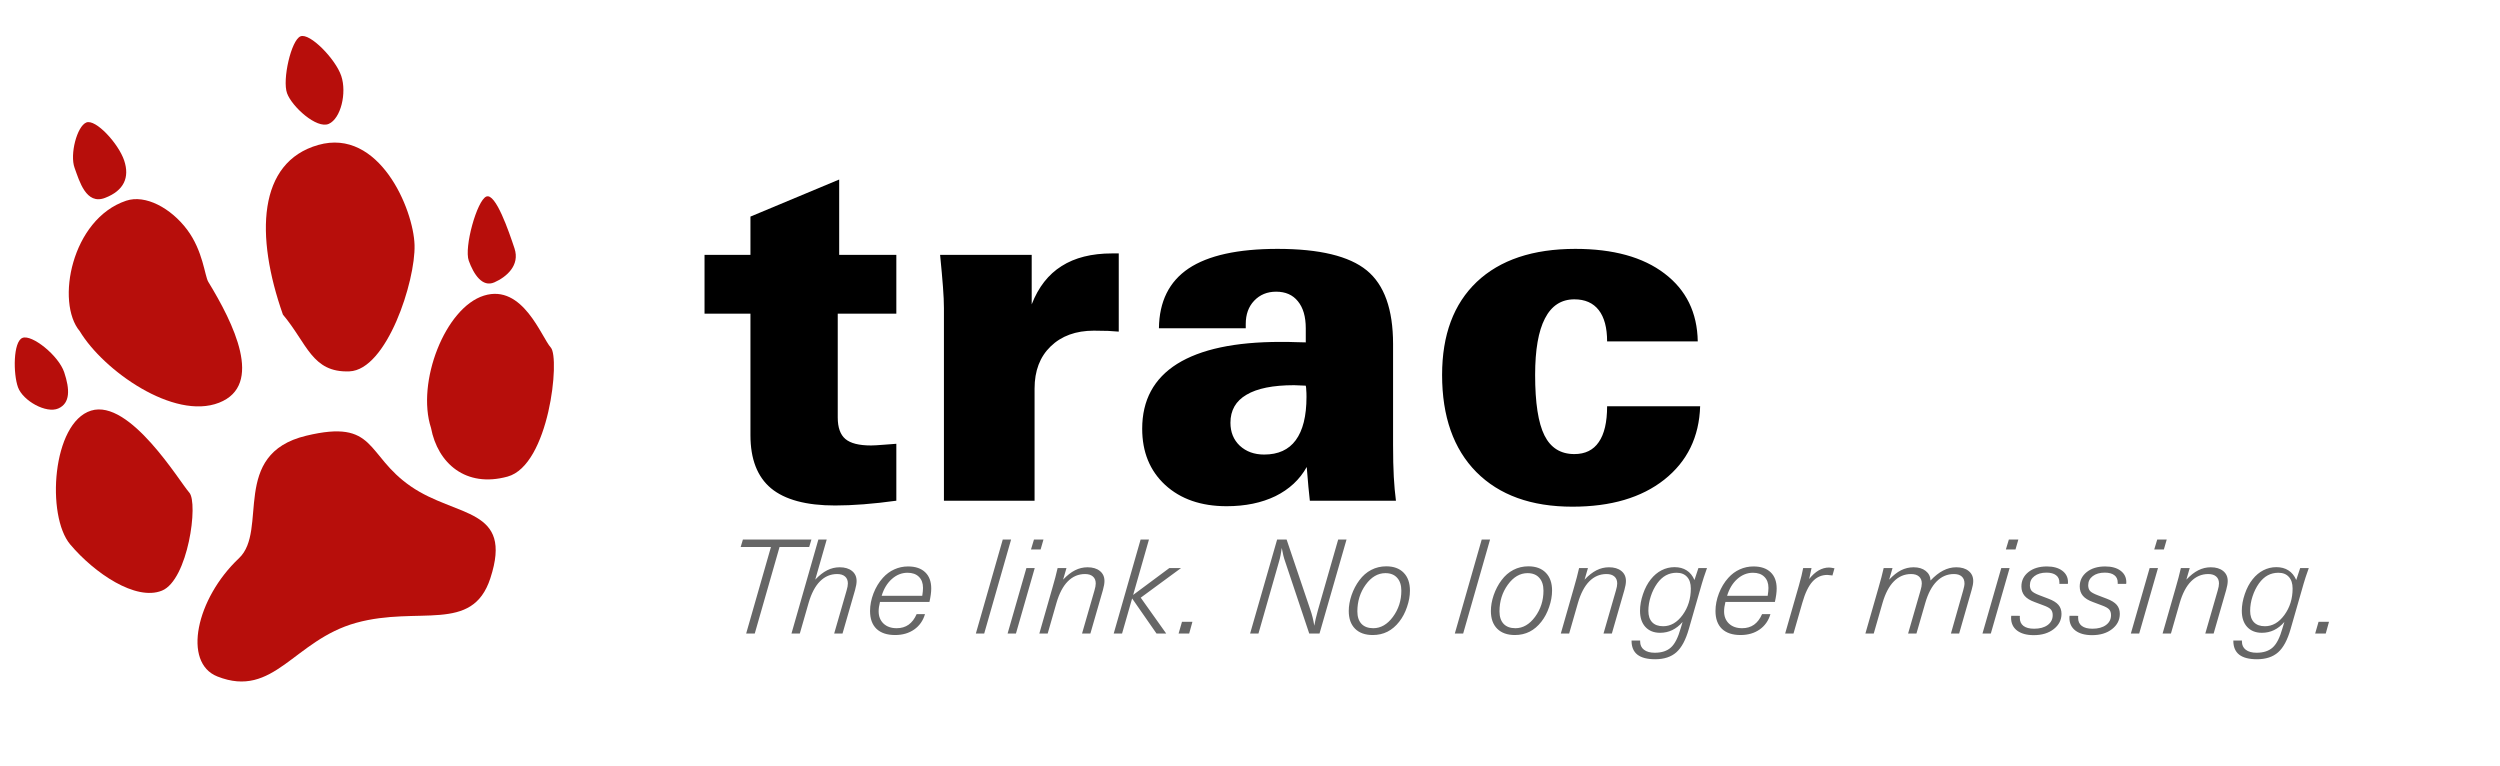
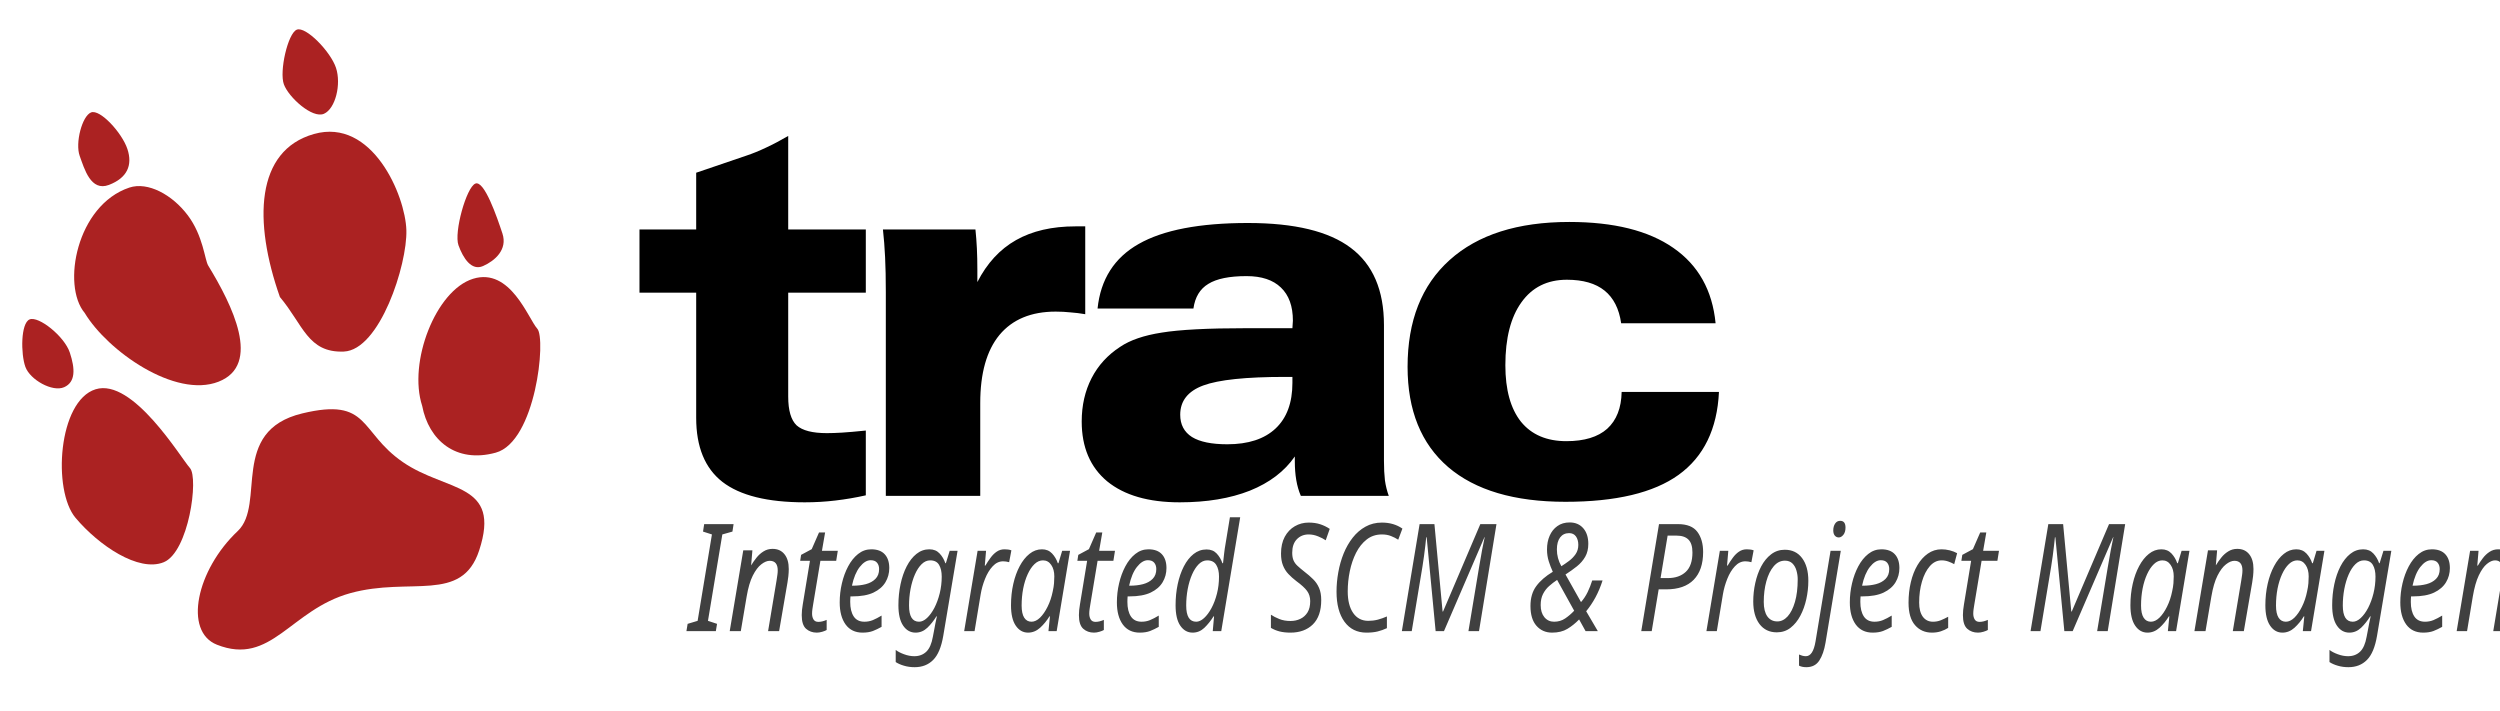
- <svg xmlns="http://www.w3.org/2000/svg" id="svg5040" width="490pt" height="150pt">
+ <svg xmlns="http://www.w3.org/2000/svg" id="svg5040" width="510pt" height="145pt">
  <defs id="defs5042" />
-   <g id="g613" transform="translate(-64.17744,-394.9469)">
-     <path transform="translate(-25.9122,69.09921)" style="font-size:128;font-weight:normal;stroke-width:3pt;font-family:Zurich Blk BT;" d="M 534.395 432.012 C 534.145 440.054 531.02 446.449 525.02 451.199 C 519.062 455.908 511.062 458.262 501.02 458.262 C 490.27 458.262 481.895 455.241 475.895 449.199 C 469.937 443.158 466.957 434.699 466.957 423.824 C 466.957 413.366 469.978 405.262 476.02 399.512 C 482.103 393.762 490.687 390.887 501.77 390.887 C 511.687 390.887 519.457 393.033 525.082 397.324 C 530.749 401.616 533.645 407.533 533.77 415.074 L 510.082 415.074 C 510.082 411.491 509.353 408.762 507.895 406.887 C 506.437 405.012 504.312 404.074 501.52 404.074 C 498.103 404.074 495.541 405.741 493.832 409.074 C 492.124 412.366 491.27 417.283 491.27 423.824 C 491.27 431.116 492.082 436.387 493.707 439.637 C 495.332 442.887 497.937 444.512 501.52 444.512 C 504.353 444.512 506.478 443.47 507.895 441.387 C 509.353 439.304 510.082 436.179 510.082 432.012 L 534.395 432.012 z M 431.332 426.637 C 430.999 426.637 430.499 426.616 429.832 426.574 C 429.166 426.533 428.645 426.512 428.27 426.512 C 422.77 426.512 418.624 427.345 415.832 429.012 C 413.041 430.637 411.645 433.074 411.645 436.324 C 411.645 438.783 412.457 440.783 414.082 442.324 C 415.749 443.866 417.874 444.637 420.457 444.637 C 424.124 444.637 426.874 443.387 428.707 440.887 C 430.582 438.345 431.52 434.574 431.52 429.574 C 431.52 428.783 431.499 428.199 431.457 427.824 C 431.457 427.408 431.416 427.012 431.332 426.637 z M 432.395 456.699 C 432.27 455.741 432.145 454.533 432.02 453.074 C 431.895 451.616 431.749 449.887 431.582 447.887 C 429.749 451.179 427.02 453.72 423.395 455.512 C 419.77 457.262 415.52 458.137 410.645 458.137 C 403.978 458.137 398.624 456.283 394.582 452.574 C 390.582 448.866 388.582 443.97 388.582 437.887 C 388.582 430.429 391.624 424.783 397.707 420.949 C 403.832 417.116 412.832 415.199 424.707 415.199 C 426.499 415.199 427.853 415.22 428.77 415.262 C 429.687 415.262 430.541 415.283 431.332 415.324 L 431.332 411.637 C 431.332 408.595 430.645 406.241 429.27 404.574 C 427.937 402.908 426.041 402.074 423.582 402.074 C 421.249 402.074 419.332 402.866 417.832 404.449 C 416.374 405.991 415.645 408.012 415.645 410.512 L 415.645 411.637 L 392.957 411.637 C 393.041 404.637 395.624 399.429 400.707 396.012 C 405.832 392.595 413.582 390.887 423.957 390.887 C 434.916 390.887 442.687 392.762 447.27 396.512 C 451.853 400.262 454.145 406.679 454.145 415.762 L 454.145 442.137 C 454.145 445.387 454.207 448.158 454.332 450.449 C 454.457 452.699 454.645 454.783 454.895 456.699 L 432.395 456.699 z M 336.77 456.699 L 336.77 406.387 C 336.77 404.887 336.687 403.033 336.52 400.824 C 336.353 398.616 336.103 395.824 335.77 392.449 L 359.707 392.449 L 359.707 405.387 C 361.457 400.887 364.062 397.554 367.52 395.387 C 370.978 393.179 375.374 392.074 380.707 392.074 L 382.457 392.074 L 382.457 412.512 C 381.582 412.429 380.666 412.366 379.707 412.324 C 378.791 412.283 377.541 412.262 375.957 412.262 C 371.249 412.262 367.478 413.637 364.645 416.387 C 361.853 419.095 360.457 422.762 360.457 427.387 L 360.457 456.699 L 336.77 456.699 z M 324.332 456.699 C 321.332 457.116 318.478 457.429 315.77 457.637 C 313.103 457.845 310.624 457.949 308.332 457.949 C 300.791 457.949 295.207 456.449 291.582 453.449 C 287.999 450.449 286.207 445.824 286.207 439.574 L 286.207 407.824 L 274.207 407.824 L 274.207 392.449 L 286.207 392.449 L 286.207 382.449 L 309.395 372.762 L 309.395 392.449 L 324.332 392.449 L 324.332 407.824 L 309.02 407.824 L 309.02 434.949 C 309.02 437.574 309.687 439.449 311.02 440.574 C 312.353 441.699 314.582 442.262 317.707 442.262 C 318.374 442.262 319.478 442.199 321.02 442.074 C 322.603 441.949 323.707 441.866 324.332 441.824 L 324.332 456.699 z " id="path651" />
-     <g id="g4986" transform="matrix(1.196597,-0.336417,0.336417,1.196597,50.36942,430.3954)" style="font-size:12;fill:#b70e0b;stroke-width:1.25;">
-       <path style="stroke:none;fill:#b70e0b;fill-opacity:1;stroke-opacity:1;stroke-width:1.25;stroke-dasharray:none;" d="M 1.649 89.755C 4.917 96.945 11.692 104.967 17.575 104.313C 23.458 103.66 29.995 88.625 28.688 86.01C 27.38 83.396 22.03 63.606 13.475 63.844C 4.92 64.082 -1.62 82.564 1.649 89.755z" id="path4987" />
-       <path style="stroke:none;fill:#b70e0b;fill-opacity:1;stroke-opacity:1;stroke-width:1.25;stroke-dasharray:none;" d="M 15.711 47.128C 18.266 56.457 29.675 70.539 39.836 69.529C 49.996 68.518 47.265 54.197 44.532 44.453C 44.137 43.045 45.244 37.901 43.208 32.657C 41.172 27.412 36.802 23.146 32.528 23.356C 20.408 23.951 12.442 39.937 15.711 47.128z" id="path4988" />
-       <path style="stroke:none;fill:#b70e0b;fill-opacity:1;stroke-opacity:1;stroke-width:1.25;stroke-dasharray:none;" d="M 57.772 55.326C 61.04 62.517 60.33 68.756 67.995 70.598C 75.661 72.439 86.538 56.077 88.376 48.73C 90.213 41.384 87.87 22.968 74.589 23C 61.308 23.031 56.642 37.799 57.772 55.326z" id="path4989" />
-       <path style="stroke:none;fill:#b70e0b;fill-opacity:1;stroke-opacity:1;stroke-width:1.25;stroke-dasharray:none;" d="M 81.298 86.694C 80.645 94.241 84.925 100.837 94.016 100.896C 103.107 100.956 111.427 79.861 110.119 77.246C 108.812 74.632 108.096 62.684 99.541 62.922C 90.986 63.16 80.881 76.652 81.298 86.694z" id="path4990" />
-       <path style="stroke:none;fill:#b70e0b;fill-opacity:1;stroke-opacity:1;stroke-width:1.25;stroke-dasharray:none;" d="M 23.909 124.835C 34.089 132.6 41.431 121.82 55.064 121.878C 68.696 121.936 77.925 130.693 84.749 120.501C 93.495 107.438 81.349 106.352 73.886 97.369C 66.424 88.385 70.85 81.745 55.582 81.167C 39.12 80.545 42.596 98.17 35.023 102.132C 24.027 107.885 17.629 120.044 23.909 124.835z" id="path4991" />
-       <path style="stroke:none;fill:#b70e0b;fill-opacity:1;stroke-opacity:1;stroke-width:1.25;stroke-dasharray:none;" d="M 0.019 54.97C 0.243 57.968 4.224 61.936 6.971 61.544C 9.717 61.152 10.4 58.323 10.225 54.576C 10.051 50.829 5.833 44.98 3.726 45.219C 1.619 45.457 -0.206 51.972 0.019 54.97z" id="path4992" />
-       <path style="stroke:none;fill:#b70e0b;fill-opacity:1;stroke-opacity:1;stroke-width:1.25;stroke-dasharray:none;" d="M 23.956 13.757C 24.18 16.755 24.162 21.974 28.408 21.581C 32.654 21.189 34.587 18.861 34.413 15.114C 34.238 11.366 31.02 5.018 28.913 5.256C 26.806 5.494 23.732 10.76 23.956 13.757z" id="path4993" />
-       <path style="stroke:none;fill:#b70e0b;fill-opacity:1;stroke-opacity:1;stroke-width:1.25;stroke-dasharray:none;" d="M 71.206 10.757C 71.43 13.755 75.162 19.724 77.908 19.331C 80.654 18.939 83.337 14.111 83.163 10.364C 82.988 6.616 79.27 -0.232 77.163 0.006C 75.056 0.244 70.981 7.76 71.206 10.757z" id="path4994" />
-       <path style="stroke:none;fill:#b70e0b;fill-opacity:1;stroke-opacity:1;stroke-width:1.25;stroke-dasharray:none;" d="M 98.456 55.007C 98.68 58.005 99.662 61.224 102.408 60.831C 105.154 60.439 108.587 58.861 108.413 55.114C 108.238 51.366 107.771 42.768 105.663 43.006C 103.556 43.244 98.231 52.01 98.456 55.007z" id="path4995" />
-     </g>
-     <path transform="matrix(1.065977,0,0,1.065977,-25.9122,69.09921)" style="font-size:32;font-style:italic;font-weight:normal;fill-opacity:0.6;stroke-width:3pt;font-family:Zurich Lt BT;" d="M 652.095 461.002 L 652.923 458.127 L 655.486 458.127 L 654.689 461.002 L 652.095 461.002 z M 643.079 446.096 C 642.121 446.096 641.246 446.31 640.454 446.737 C 639.673 447.164 638.965 447.815 638.329 448.69 C 637.652 449.638 637.121 450.711 636.736 451.909 C 636.35 453.096 636.158 454.273 636.158 455.44 C 636.158 456.648 636.47 457.58 637.095 458.237 C 637.72 458.883 638.616 459.205 639.783 459.205 C 641.616 459.205 643.204 458.289 644.548 456.455 C 645.892 454.612 646.564 452.445 646.564 449.955 C 646.564 448.726 646.257 447.778 645.642 447.112 C 645.038 446.435 644.184 446.096 643.079 446.096 z M 647.454 447.877 L 648.423 444.94 L 650.533 444.94 C 650.22 445.836 649.96 446.591 649.751 447.205 C 649.553 447.81 649.397 448.315 649.283 448.721 L 646.079 459.877 C 645.319 462.554 644.298 464.461 643.017 465.596 C 641.736 466.731 640.007 467.299 637.829 467.299 C 635.882 467.299 634.428 466.924 633.47 466.174 C 632.512 465.424 632.033 464.289 632.033 462.768 L 632.033 462.705 L 634.142 462.705 L 634.142 462.955 C 634.142 463.82 634.454 464.492 635.079 464.971 C 635.715 465.461 636.6 465.705 637.736 465.705 C 639.423 465.705 640.741 465.273 641.689 464.409 C 642.647 463.554 643.449 461.971 644.095 459.659 L 644.548 458.159 C 643.767 459.054 642.918 459.721 642.001 460.159 C 641.095 460.596 640.105 460.815 639.033 460.815 C 637.512 460.815 636.309 460.336 635.423 459.377 C 634.548 458.419 634.111 457.106 634.111 455.44 C 634.111 454.117 634.355 452.742 634.845 451.315 C 635.335 449.877 635.975 448.669 636.767 447.69 C 637.527 446.731 638.402 445.997 639.392 445.487 C 640.392 444.976 641.449 444.721 642.564 444.721 C 643.741 444.721 644.736 444.987 645.548 445.518 C 646.371 446.039 647.007 446.825 647.454 447.877 z M 614.689 461.002 L 617.861 449.924 C 618.173 448.883 618.423 447.987 618.611 447.237 C 618.809 446.476 618.996 445.711 619.173 444.94 L 621.345 444.94 L 620.517 447.784 C 621.496 446.742 622.47 445.976 623.439 445.487 C 624.408 444.997 625.428 444.752 626.501 444.752 C 627.772 444.752 628.783 445.054 629.533 445.659 C 630.283 446.263 630.658 447.08 630.658 448.112 C 630.658 448.403 630.626 448.731 630.564 449.096 C 630.501 449.45 630.408 449.856 630.283 450.315 L 627.204 461.002 L 625.158 461.002 L 628.204 450.44 C 628.309 450.096 628.387 449.778 628.439 449.487 C 628.491 449.195 628.517 448.94 628.517 448.721 C 628.517 447.981 628.288 447.414 627.829 447.018 C 627.371 446.612 626.725 446.409 625.892 446.409 C 624.267 446.409 622.861 447.008 621.673 448.205 C 620.496 449.393 619.569 451.153 618.892 453.487 L 616.736 461.002 L 614.689 461.002 z M 612.642 440.393 L 613.376 437.955 L 615.704 437.955 L 615.001 440.393 L 612.642 440.393 z M 606.908 461.002 L 611.517 444.94 L 613.564 444.94 L 608.954 461.002 L 606.908 461.002 z M 594.017 456.659 C 594.007 456.721 593.996 456.789 593.986 456.862 C 593.986 456.935 593.986 457.034 593.986 457.159 C 593.986 458.013 594.283 458.669 594.876 459.127 C 595.48 459.586 596.35 459.815 597.486 459.815 C 598.882 459.815 599.991 459.513 600.814 458.909 C 601.637 458.304 602.048 457.497 602.048 456.487 C 602.048 455.903 601.897 455.44 601.595 455.096 C 601.303 454.752 600.678 454.409 599.72 454.065 L 597.642 453.284 C 596.507 452.877 595.678 452.367 595.158 451.752 C 594.637 451.127 594.376 450.362 594.376 449.455 C 594.376 448.018 594.949 446.841 596.095 445.924 C 597.251 445.008 598.757 444.549 600.611 444.549 C 602.204 444.549 603.465 444.898 604.392 445.596 C 605.329 446.294 605.798 447.237 605.798 448.424 C 605.798 448.466 605.793 448.534 605.783 448.627 C 605.772 448.711 605.767 448.773 605.767 448.815 L 603.689 448.815 L 603.689 448.487 C 603.689 447.705 603.413 447.106 602.861 446.69 C 602.319 446.273 601.538 446.065 600.517 446.065 C 599.298 446.065 598.314 446.351 597.564 446.924 C 596.824 447.487 596.454 448.231 596.454 449.159 C 596.454 449.731 596.6 450.195 596.892 450.549 C 597.194 450.893 597.84 451.252 598.829 451.627 L 601.001 452.455 C 602.137 452.883 602.954 453.388 603.454 453.971 C 603.954 454.554 604.204 455.289 604.204 456.174 C 604.204 457.674 603.569 458.919 602.298 459.909 C 601.038 460.898 599.408 461.393 597.408 461.393 C 595.668 461.393 594.303 461.018 593.314 460.268 C 592.335 459.518 591.845 458.471 591.845 457.127 C 591.845 457.075 591.85 456.997 591.861 456.893 C 591.871 456.789 591.876 456.705 591.876 456.643 L 594.017 456.659 z M 579.72 456.659 C 579.71 456.721 579.699 456.789 579.689 456.862 C 579.689 456.935 579.689 457.034 579.689 457.159 C 579.689 458.013 579.986 458.669 580.579 459.127 C 581.184 459.586 582.053 459.815 583.189 459.815 C 584.585 459.815 585.694 459.513 586.517 458.909 C 587.34 458.304 587.751 457.497 587.751 456.487 C 587.751 455.903 587.6 455.44 587.298 455.096 C 587.007 454.752 586.382 454.409 585.423 454.065 L 583.345 453.284 C 582.21 452.877 581.382 452.367 580.861 451.752 C 580.34 451.127 580.079 450.362 580.079 449.455 C 580.079 448.018 580.652 446.841 581.798 445.924 C 582.954 445.008 584.46 444.549 586.314 444.549 C 587.908 444.549 589.168 444.898 590.095 445.596 C 591.033 446.294 591.501 447.237 591.501 448.424 C 591.501 448.466 591.496 448.534 591.486 448.627 C 591.475 448.711 591.47 448.773 591.47 448.815 L 589.392 448.815 L 589.392 448.487 C 589.392 447.705 589.116 447.106 588.564 446.69 C 588.022 446.273 587.241 446.065 586.22 446.065 C 585.001 446.065 584.017 446.351 583.267 446.924 C 582.527 447.487 582.158 448.231 582.158 449.159 C 582.158 449.731 582.303 450.195 582.595 450.549 C 582.897 450.893 583.543 451.252 584.533 451.627 L 586.704 452.455 C 587.84 452.883 588.658 453.388 589.158 453.971 C 589.658 454.554 589.908 455.289 589.908 456.174 C 589.908 457.674 589.272 458.919 588.001 459.909 C 586.741 460.898 585.111 461.393 583.111 461.393 C 581.371 461.393 580.007 461.018 579.017 460.268 C 578.038 459.518 577.548 458.471 577.548 457.127 C 577.548 457.075 577.553 456.997 577.564 456.893 C 577.574 456.789 577.579 456.705 577.579 456.643 L 579.72 456.659 z M 576.267 440.393 L 577.001 437.955 L 579.329 437.955 L 578.626 440.393 L 576.267 440.393 z M 570.533 461.002 L 575.142 444.94 L 577.189 444.94 L 572.579 461.002 L 570.533 461.002 z M 557.798 448.002 C 558.819 446.909 559.845 446.096 560.876 445.565 C 561.918 445.023 562.996 444.752 564.111 444.752 C 565.382 444.752 566.392 445.054 567.142 445.659 C 567.892 446.263 568.267 447.08 568.267 448.112 C 568.267 448.403 568.236 448.731 568.173 449.096 C 568.111 449.45 568.012 449.856 567.876 450.315 L 564.814 461.002 L 562.798 461.002 L 565.798 450.44 C 565.902 450.096 565.98 449.778 566.033 449.487 C 566.095 449.195 566.126 448.94 566.126 448.721 C 566.126 447.981 565.902 447.414 565.454 447.018 C 565.007 446.612 564.366 446.409 563.533 446.409 C 561.908 446.409 560.501 447.008 559.314 448.205 C 558.126 449.393 557.194 451.153 556.517 453.487 L 554.345 461.002 L 552.298 461.002 L 555.345 450.44 C 555.449 450.096 555.527 449.778 555.579 449.487 C 555.632 449.195 555.658 448.94 555.658 448.721 C 555.658 447.981 555.428 447.414 554.97 447.018 C 554.512 446.612 553.866 446.409 553.033 446.409 C 551.408 446.409 550.001 447.008 548.814 448.205 C 547.637 449.393 546.71 451.153 546.033 453.487 L 543.876 461.002 L 541.829 461.002 L 545.001 449.924 C 545.314 448.883 545.564 447.987 545.751 447.237 C 545.949 446.476 546.137 445.711 546.314 444.94 L 548.486 444.94 L 547.658 447.784 C 548.637 446.742 549.605 445.976 550.564 445.487 C 551.533 444.997 552.559 444.752 553.642 444.752 C 554.871 444.752 555.861 445.049 556.611 445.643 C 557.371 446.237 557.767 447.023 557.798 448.002 z M 522.158 461.002 L 525.329 449.924 C 525.371 449.768 525.444 449.513 525.548 449.159 C 526.027 447.471 526.371 446.065 526.579 444.94 L 528.626 444.94 L 528.048 447.627 C 528.788 446.69 529.564 445.987 530.376 445.518 C 531.199 445.049 532.043 444.815 532.908 444.815 C 533.178 444.815 533.6 444.872 534.173 444.987 C 534.215 444.997 534.241 445.002 534.251 445.002 L 533.751 446.768 C 533.699 446.758 533.632 446.747 533.548 446.737 C 533.048 446.664 532.699 446.627 532.501 446.627 C 531.064 446.627 529.85 447.174 528.861 448.268 C 527.871 449.362 527.038 451.101 526.361 453.487 L 524.204 461.002 L 522.158 461.002 z M 507.517 453.252 C 507.402 453.7 507.319 454.112 507.267 454.487 C 507.215 454.851 507.189 455.211 507.189 455.565 C 507.189 456.804 507.59 457.804 508.392 458.565 C 509.194 459.315 510.267 459.69 511.611 459.69 C 512.746 459.69 513.72 459.403 514.533 458.83 C 515.345 458.247 516.001 457.383 516.501 456.237 L 518.548 456.237 C 518.079 457.841 517.199 459.096 515.908 460.002 C 514.616 460.909 513.053 461.362 511.22 461.362 C 509.241 461.362 507.72 460.856 506.658 459.846 C 505.605 458.825 505.079 457.367 505.079 455.471 C 505.079 454.054 505.361 452.612 505.923 451.143 C 506.496 449.674 507.262 448.409 508.22 447.346 C 509.043 446.429 509.98 445.737 511.033 445.268 C 512.085 444.789 513.204 444.549 514.392 444.549 C 516.204 444.549 517.605 445.023 518.595 445.971 C 519.585 446.909 520.079 448.237 520.079 449.955 C 520.079 450.414 520.043 450.914 519.97 451.455 C 519.897 451.997 519.788 452.596 519.642 453.252 L 507.517 453.252 z M 507.923 451.752 L 517.876 451.752 C 517.939 451.346 517.986 450.987 518.017 450.674 C 518.048 450.351 518.064 450.06 518.064 449.799 C 518.064 448.643 517.725 447.737 517.048 447.08 C 516.382 446.424 515.454 446.096 514.267 446.096 C 512.85 446.096 511.569 446.606 510.423 447.627 C 509.277 448.648 508.444 450.023 507.923 451.752 z M 495.548 446.096 C 494.59 446.096 493.715 446.31 492.923 446.737 C 492.142 447.164 491.434 447.815 490.798 448.69 C 490.121 449.638 489.59 450.711 489.204 451.909 C 488.819 453.096 488.626 454.273 488.626 455.44 C 488.626 456.648 488.939 457.58 489.564 458.237 C 490.189 458.883 491.085 459.205 492.251 459.205 C 494.085 459.205 495.673 458.289 497.017 456.455 C 498.361 454.612 499.033 452.445 499.033 449.955 C 499.033 448.726 498.725 447.778 498.111 447.112 C 497.507 446.435 496.652 446.096 495.548 446.096 z M 499.923 447.877 L 500.892 444.94 L 503.001 444.94 C 502.689 445.836 502.428 446.591 502.22 447.205 C 502.022 447.81 501.866 448.315 501.751 448.721 L 498.548 459.877 C 497.788 462.554 496.767 464.461 495.486 465.596 C 494.204 466.731 492.475 467.299 490.298 467.299 C 488.35 467.299 486.897 466.924 485.939 466.174 C 484.98 465.424 484.501 464.289 484.501 462.768 L 484.501 462.705 L 486.611 462.705 L 486.611 462.955 C 486.611 463.82 486.923 464.492 487.548 464.971 C 488.184 465.461 489.069 465.705 490.204 465.705 C 491.892 465.705 493.21 465.273 494.158 464.409 C 495.116 463.554 495.918 461.971 496.564 459.659 L 497.017 458.159 C 496.236 459.054 495.387 459.721 494.47 460.159 C 493.564 460.596 492.574 460.815 491.501 460.815 C 489.98 460.815 488.777 460.336 487.892 459.377 C 487.017 458.419 486.579 457.106 486.579 455.44 C 486.579 454.117 486.824 452.742 487.314 451.315 C 487.803 449.877 488.444 448.669 489.236 447.69 C 489.996 446.731 490.871 445.997 491.861 445.487 C 492.861 444.976 493.918 444.721 495.033 444.721 C 496.21 444.721 497.204 444.987 498.017 445.518 C 498.84 446.039 499.475 446.825 499.923 447.877 z M 467.158 461.002 L 470.329 449.924 C 470.642 448.883 470.892 447.987 471.079 447.237 C 471.277 446.476 471.465 445.711 471.642 444.94 L 473.814 444.94 L 472.986 447.784 C 473.965 446.742 474.939 445.976 475.908 445.487 C 476.876 444.997 477.897 444.752 478.97 444.752 C 480.241 444.752 481.251 445.054 482.001 445.659 C 482.751 446.263 483.126 447.08 483.126 448.112 C 483.126 448.403 483.095 448.731 483.033 449.096 C 482.97 449.45 482.876 449.856 482.751 450.315 L 479.673 461.002 L 477.626 461.002 L 480.673 450.44 C 480.777 450.096 480.855 449.778 480.908 449.487 C 480.96 449.195 480.986 448.94 480.986 448.721 C 480.986 447.981 480.757 447.414 480.298 447.018 C 479.84 446.612 479.194 446.409 478.361 446.409 C 476.736 446.409 475.329 447.008 474.142 448.205 C 472.965 449.393 472.038 451.153 471.361 453.487 L 469.204 461.002 L 467.158 461.002 z M 452.126 455.565 C 452.126 456.888 452.465 457.909 453.142 458.627 C 453.819 459.336 454.783 459.69 456.033 459.69 C 457.866 459.69 459.47 458.763 460.845 456.909 C 462.22 455.044 462.908 452.909 462.908 450.502 C 462.908 449.138 462.564 448.08 461.876 447.33 C 461.199 446.57 460.241 446.19 459.001 446.19 C 457.158 446.19 455.548 447.133 454.173 449.018 C 452.809 450.903 452.126 453.086 452.126 455.565 z M 455.908 461.362 C 454.043 461.362 452.595 460.846 451.564 459.815 C 450.533 458.784 450.017 457.336 450.017 455.471 C 450.017 454.221 450.246 452.924 450.704 451.58 C 451.173 450.226 451.809 449.013 452.611 447.94 C 453.434 446.825 454.408 445.976 455.533 445.393 C 456.658 444.81 457.882 444.518 459.204 444.518 C 461.038 444.518 462.465 445.044 463.486 446.096 C 464.507 447.138 465.017 448.596 465.017 450.471 C 465.017 451.763 464.777 453.101 464.298 454.487 C 463.829 455.872 463.194 457.075 462.392 458.096 C 461.548 459.179 460.585 459.997 459.501 460.549 C 458.418 461.091 457.22 461.362 455.908 461.362 z M 441.173 461.002 L 447.767 437.955 L 449.814 437.955 L 443.22 461.002 L 441.173 461.002 z M 417.283 455.565 C 417.283 456.888 417.621 457.909 418.298 458.627 C 418.975 459.336 419.939 459.69 421.189 459.69 C 423.022 459.69 424.626 458.763 426.001 456.909 C 427.376 455.044 428.064 452.909 428.064 450.502 C 428.064 449.138 427.72 448.08 427.033 447.33 C 426.355 446.57 425.397 446.19 424.158 446.19 C 422.314 446.19 420.704 447.133 419.329 449.018 C 417.965 450.903 417.283 453.086 417.283 455.565 z M 421.064 461.362 C 419.199 461.362 417.751 460.846 416.72 459.815 C 415.689 458.784 415.173 457.336 415.173 455.471 C 415.173 454.221 415.402 452.924 415.861 451.58 C 416.329 450.226 416.965 449.013 417.767 447.94 C 418.59 446.825 419.564 445.976 420.689 445.393 C 421.814 444.81 423.038 444.518 424.361 444.518 C 426.194 444.518 427.621 445.044 428.642 446.096 C 429.663 447.138 430.173 448.596 430.173 450.471 C 430.173 451.763 429.934 453.101 429.454 454.487 C 428.986 455.872 428.35 457.075 427.548 458.096 C 426.704 459.179 425.741 459.997 424.658 460.549 C 423.574 461.091 422.376 461.362 421.064 461.362 z M 390.986 461.002 L 397.611 437.955 L 399.939 437.955 L 405.704 455.018 C 405.944 455.695 406.147 456.372 406.314 457.049 C 406.48 457.716 406.616 458.393 406.72 459.08 C 406.876 458.133 407.158 456.929 407.564 455.471 C 407.605 455.304 407.637 455.185 407.658 455.112 L 412.579 437.955 L 414.626 437.955 L 408.001 461.002 L 405.486 461.002 L 399.564 443.299 C 399.408 442.862 399.262 442.372 399.126 441.83 C 399.001 441.289 398.876 440.685 398.751 440.018 C 398.678 440.612 398.585 441.185 398.47 441.737 C 398.366 442.278 398.236 442.815 398.079 443.346 L 393.033 461.002 L 390.986 461.002 z M 373.454 461.002 L 374.283 458.127 L 376.845 458.127 L 376.048 461.002 L 373.454 461.002 z M 357.548 461.002 L 364.142 437.955 L 366.189 437.955 L 362.314 451.534 L 371.189 444.94 L 374.064 444.94 L 364.173 452.205 L 370.423 461.002 L 368.048 461.002 L 362.064 452.393 L 359.595 461.002 L 357.548 461.002 z M 339.314 461.002 L 342.486 449.924 C 342.798 448.883 343.048 447.987 343.236 447.237 C 343.434 446.476 343.621 445.711 343.798 444.94 L 345.97 444.94 L 345.142 447.784 C 346.121 446.742 347.095 445.976 348.064 445.487 C 349.033 444.997 350.053 444.752 351.126 444.752 C 352.397 444.752 353.408 445.054 354.158 445.659 C 354.908 446.263 355.283 447.08 355.283 448.112 C 355.283 448.403 355.251 448.731 355.189 449.096 C 355.126 449.45 355.033 449.856 354.908 450.315 L 351.829 461.002 L 349.783 461.002 L 352.829 450.44 C 352.934 450.096 353.012 449.778 353.064 449.487 C 353.116 449.195 353.142 448.94 353.142 448.721 C 353.142 447.981 352.913 447.414 352.454 447.018 C 351.996 446.612 351.35 446.409 350.517 446.409 C 348.892 446.409 347.486 447.008 346.298 448.205 C 345.121 449.393 344.194 451.153 343.517 453.487 L 341.361 461.002 L 339.314 461.002 z M 337.267 440.393 L 338.001 437.955 L 340.329 437.955 L 339.626 440.393 L 337.267 440.393 z M 331.533 461.002 L 336.142 444.94 L 338.189 444.94 L 333.579 461.002 L 331.533 461.002 z M 323.751 461.002 L 330.345 437.955 L 332.392 437.955 L 325.798 461.002 L 323.751 461.002 z M 300.251 453.252 C 300.137 453.7 300.053 454.112 300.001 454.487 C 299.949 454.851 299.923 455.211 299.923 455.565 C 299.923 456.804 300.324 457.804 301.126 458.565 C 301.928 459.315 303.001 459.69 304.345 459.69 C 305.48 459.69 306.454 459.403 307.267 458.83 C 308.079 458.247 308.736 457.383 309.236 456.237 L 311.283 456.237 C 310.814 457.841 309.934 459.096 308.642 460.002 C 307.35 460.909 305.788 461.362 303.954 461.362 C 301.975 461.362 300.454 460.856 299.392 459.846 C 298.34 458.825 297.814 457.367 297.814 455.471 C 297.814 454.054 298.095 452.612 298.658 451.143 C 299.23 449.674 299.996 448.409 300.954 447.346 C 301.777 446.429 302.715 445.737 303.767 445.268 C 304.819 444.789 305.939 444.549 307.126 444.549 C 308.939 444.549 310.34 445.023 311.329 445.971 C 312.319 446.909 312.814 448.237 312.814 449.955 C 312.814 450.414 312.777 450.914 312.704 451.455 C 312.632 451.997 312.522 452.596 312.376 453.252 L 300.251 453.252 z M 300.658 451.752 L 310.611 451.752 C 310.673 451.346 310.72 450.987 310.751 450.674 C 310.783 450.351 310.798 450.06 310.798 449.799 C 310.798 448.643 310.46 447.737 309.783 447.08 C 309.116 446.424 308.189 446.096 307.001 446.096 C 305.585 446.096 304.303 446.606 303.158 447.627 C 302.012 448.648 301.178 450.023 300.658 451.752 z M 278.548 461.002 L 285.142 437.955 L 287.189 437.955 L 284.376 447.784 C 285.355 446.742 286.329 445.976 287.298 445.487 C 288.267 444.997 289.288 444.752 290.361 444.752 C 291.632 444.752 292.642 445.054 293.392 445.659 C 294.142 446.263 294.517 447.08 294.517 448.112 C 294.517 448.403 294.486 448.731 294.423 449.096 C 294.361 449.45 294.267 449.856 294.142 450.315 L 291.064 461.002 L 289.017 461.002 L 292.064 450.44 C 292.168 450.096 292.246 449.778 292.298 449.487 C 292.35 449.195 292.376 448.94 292.376 448.721 C 292.376 447.981 292.147 447.414 291.689 447.018 C 291.23 446.612 290.585 446.409 289.751 446.409 C 288.126 446.409 286.72 447.008 285.533 448.205 C 284.355 449.393 283.428 451.153 282.751 453.487 L 280.595 461.002 L 278.548 461.002 z M 267.439 461.002 L 273.517 439.784 L 266.095 439.784 L 266.642 437.955 L 283.439 437.955 L 282.892 439.784 L 275.626 439.784 L 269.548 461.002 L 267.439 461.002 z " id="path652" />
+   <path style="font-size:136;font-weight:normal;stroke-width:3pt;font-family:Zurich BlkEx BT;" d="M 214.392 36.974 L 214.392 62.417 L 235.501 62.417 L 235.501 79.613 L 214.392 79.613 L 214.392 107.875 C 214.392 111.634 215.154 114.242 216.679 115.698 C 218.248 117.108 220.992 117.813 224.914 117.813 C 226.09 117.813 227.462 117.766 229.031 117.672 C 230.599 117.578 232.756 117.39 235.501 117.108 L 235.501 134.728 C 232.799 135.338 230.055 135.808 227.266 136.137 C 224.521 136.466 221.733 136.631 218.901 136.631 C 208.75 136.631 201.278 134.775 196.485 131.063 C 191.737 127.351 189.362 121.548 189.362 113.654 L 189.362 79.613 L 173.939 79.613 L 173.939 62.417 L 189.362 62.417 L 189.362 46.982 L 203.021 42.33 C 204.72 41.766 206.506 41.038 208.379 40.145 C 210.296 39.253 212.301 38.195 214.392 36.974 z M 295.185 85.463 C 293.835 85.228 292.506 85.064 291.199 84.97 C 289.892 84.829 288.541 84.758 287.147 84.758 C 280.481 84.758 275.384 86.873 271.855 91.101 C 268.369 95.33 266.627 101.509 266.627 109.637 L 266.627 134.869 L 240.943 134.869 L 240.943 79.472 C 240.943 75.761 240.878 72.589 240.747 69.958 C 240.617 67.28 240.421 64.766 240.159 62.417 L 265.32 62.417 C 265.494 64.061 265.625 65.776 265.712 67.561 C 265.799 69.347 265.842 71.297 265.842 73.411 L 265.842 76.724 C 268.457 71.602 271.964 67.796 276.364 65.306 C 280.764 62.816 286.145 61.571 292.506 61.571 L 295.185 61.571 L 295.185 85.463 z M 352.191 124.156 C 349.403 128.197 345.329 131.298 339.97 133.459 C 334.611 135.573 328.25 136.631 320.887 136.631 C 312.392 136.631 305.813 134.728 301.151 130.922 C 296.533 127.069 294.224 121.642 294.224 114.641 C 294.224 110.272 295.117 106.348 296.903 102.871 C 298.689 99.394 301.282 96.552 304.68 94.343 C 307.381 92.511 311.15 91.219 315.986 90.467 C 320.866 89.668 328.555 89.269 339.055 89.269 L 351.537 89.269 C 351.537 88.987 351.559 88.635 351.603 88.212 C 351.646 87.742 351.668 87.413 351.668 87.225 C 351.668 83.278 350.579 80.271 348.401 78.204 C 346.266 76.136 343.151 75.103 339.055 75.103 C 334.393 75.103 330.93 75.807 328.664 77.217 C 326.399 78.58 325.048 80.811 324.612 83.913 L 298.537 83.913 C 299.365 75.972 303.09 70.122 309.712 66.363 C 316.378 62.558 326.29 60.655 339.447 60.655 C 352.126 60.655 361.449 62.91 367.418 67.421 C 373.43 71.931 376.437 78.932 376.437 88.423 L 376.437 125.354 C 376.437 127.374 376.524 129.136 376.698 130.64 C 376.916 132.143 377.264 133.553 377.744 134.869 L 353.825 134.869 C 353.258 133.553 352.844 132.12 352.583 130.569 C 352.322 129.019 352.191 127.327 352.191 125.495 L 352.191 124.156 z M 351.537 102.519 L 349.512 102.519 C 338.881 102.519 331.474 103.294 327.292 104.845 C 323.109 106.395 321.018 109.05 321.018 112.809 C 321.018 115.487 322.085 117.507 324.22 118.87 C 326.355 120.186 329.557 120.843 333.827 120.843 C 339.534 120.843 343.913 119.41 346.963 116.544 C 350.013 113.678 351.537 109.543 351.537 104.14 L 351.537 102.519 z M 440.957 87.93 C 440.391 83.983 438.888 81.023 436.448 79.049 C 434.008 77.076 430.588 76.089 426.188 76.089 C 420.873 76.089 416.755 78.133 413.836 82.221 C 410.917 86.262 409.458 91.971 409.458 99.347 C 409.458 106.019 410.874 111.141 413.706 114.712 C 416.581 118.236 420.698 119.998 426.057 119.998 C 430.937 119.998 434.64 118.87 437.167 116.615 C 439.694 114.312 441.001 110.976 441.088 106.607 L 467.556 106.607 C 467.076 116.709 463.417 124.226 456.577 129.16 C 449.78 134.046 439.52 136.49 425.796 136.49 C 411.898 136.49 401.267 133.341 393.904 127.045 C 386.541 120.702 382.86 111.611 382.86 99.77 C 382.86 87.272 386.672 77.593 394.296 70.733 C 401.964 63.826 412.813 60.373 426.841 60.373 C 438.953 60.373 448.386 62.722 455.139 67.421 C 461.935 72.119 465.769 78.956 466.641 87.93 L 440.957 87.93 z " id="path642" />
+   <g id="g643" transform="matrix(1.196597,-0.336417,0.336417,1.196597,-11.60992,34.0234)" style="font-size:12;fill:#ab2222;stroke-width:1.25;fill-opacity:1;stroke:none;stroke-opacity:1;">
+     <path style="stroke:none;fill:#ab2222;fill-opacity:1;stroke-opacity:1;stroke-width:1.25;stroke-dasharray:none;" d="M 1.649 89.755C 4.917 96.945 11.692 104.967 17.575 104.313C 23.458 103.66 29.995 88.625 28.688 86.01C 27.38 83.396 22.03 63.606 13.475 63.844C 4.92 64.082 -1.62 82.564 1.649 89.755z" id="path644" />
+     <path style="stroke:none;fill:#ab2222;fill-opacity:1;stroke-opacity:1;stroke-width:1.25;stroke-dasharray:none;" d="M 15.711 47.128C 18.266 56.457 29.675 70.539 39.836 69.529C 49.996 68.518 47.265 54.197 44.532 44.453C 44.137 43.045 45.244 37.901 43.208 32.657C 41.172 27.412 36.802 23.146 32.528 23.356C 20.408 23.951 12.442 39.937 15.711 47.128z" id="path645" />
+     <path style="stroke:none;fill:#ab2222;fill-opacity:1;stroke-opacity:1;stroke-width:1.25;stroke-dasharray:none;" d="M 57.772 55.326C 61.04 62.517 60.33 68.756 67.995 70.598C 75.661 72.439 86.538 56.077 88.376 48.73C 90.213 41.384 87.87 22.968 74.589 23C 61.308 23.031 56.642 37.799 57.772 55.326z" id="path646" />
+     <path style="stroke:none;fill:#ab2222;fill-opacity:1;stroke-opacity:1;stroke-width:1.25;stroke-dasharray:none;" d="M 81.298 86.694C 80.645 94.241 84.925 100.837 94.016 100.896C 103.107 100.956 111.427 79.861 110.119 77.246C 108.812 74.632 108.096 62.684 99.541 62.922C 90.986 63.16 80.881 76.652 81.298 86.694z" id="path647" />
+     <path style="stroke:none;fill:#ab2222;fill-opacity:1;stroke-opacity:1;stroke-width:1.25;stroke-dasharray:none;" d="M 23.909 124.835C 34.089 132.6 41.431 121.82 55.064 121.878C 68.696 121.936 77.925 130.693 84.749 120.501C 93.495 107.438 81.349 106.352 73.886 97.369C 66.424 88.385 70.85 81.745 55.582 81.167C 39.12 80.545 42.596 98.17 35.023 102.132C 24.027 107.885 17.629 120.044 23.909 124.835z" id="path648" />
+     <path style="stroke:none;fill:#ab2222;fill-opacity:1;stroke-opacity:1;stroke-width:1.25;stroke-dasharray:none;" d="M 0.019 54.97C 0.243 57.968 4.224 61.936 6.971 61.544C 9.717 61.152 10.4 58.323 10.225 54.576C 10.051 50.829 5.833 44.98 3.726 45.219C 1.619 45.457 -0.206 51.972 0.019 54.97z" id="path649" />
+     <path style="stroke:none;fill:#ab2222;fill-opacity:1;stroke-opacity:1;stroke-width:1.25;stroke-dasharray:none;" d="M 23.956 13.757C 24.18 16.755 24.162 21.974 28.408 21.581C 32.654 21.189 34.587 18.861 34.413 15.114C 34.238 11.366 31.02 5.018 28.913 5.256C 26.806 5.494 23.732 10.76 23.956 13.757z" id="path650" />
+     <path style="stroke:none;fill:#ab2222;fill-opacity:1;stroke-opacity:1;stroke-width:1.25;stroke-dasharray:none;" d="M 71.206 10.757C 71.43 13.755 75.162 19.724 77.908 19.331C 80.654 18.939 83.337 14.111 83.163 10.364C 82.988 6.616 79.27 -0.232 77.163 0.006C 75.056 0.244 70.981 7.76 71.206 10.757z" id="path653" />
+     <path style="stroke:none;fill:#ab2222;fill-opacity:1;stroke-opacity:1;stroke-width:1.25;stroke-dasharray:none;" d="M 98.456 55.007C 98.68 58.005 99.662 61.224 102.408 60.831C 105.154 60.439 108.587 58.861 108.413 55.114C 108.238 51.366 107.771 42.768 105.663 43.006C 103.556 43.244 98.231 52.01 98.456 55.007z" id="path654" />
  </g>
+   <text xml:space="preserve" style="fill:black;stroke:none;font-family:Zurich LtCn BT;font-style:italic;font-weight:normal;font-size:32;text-anchor:start;writing-mode:lr;fill-opacity:0.75;stroke-opacity:1;stroke-width:3pt;stroke-linejoin:miter;stroke-linecap:butt;" x="187.349" y="134.694" id="text655" transform="scale(1,1.274594)">
+     <tspan x="187.349" y="134.694" id="tspan692">Integrated SCM &amp; Project Management</tspan>
+   </text>
</svg>
